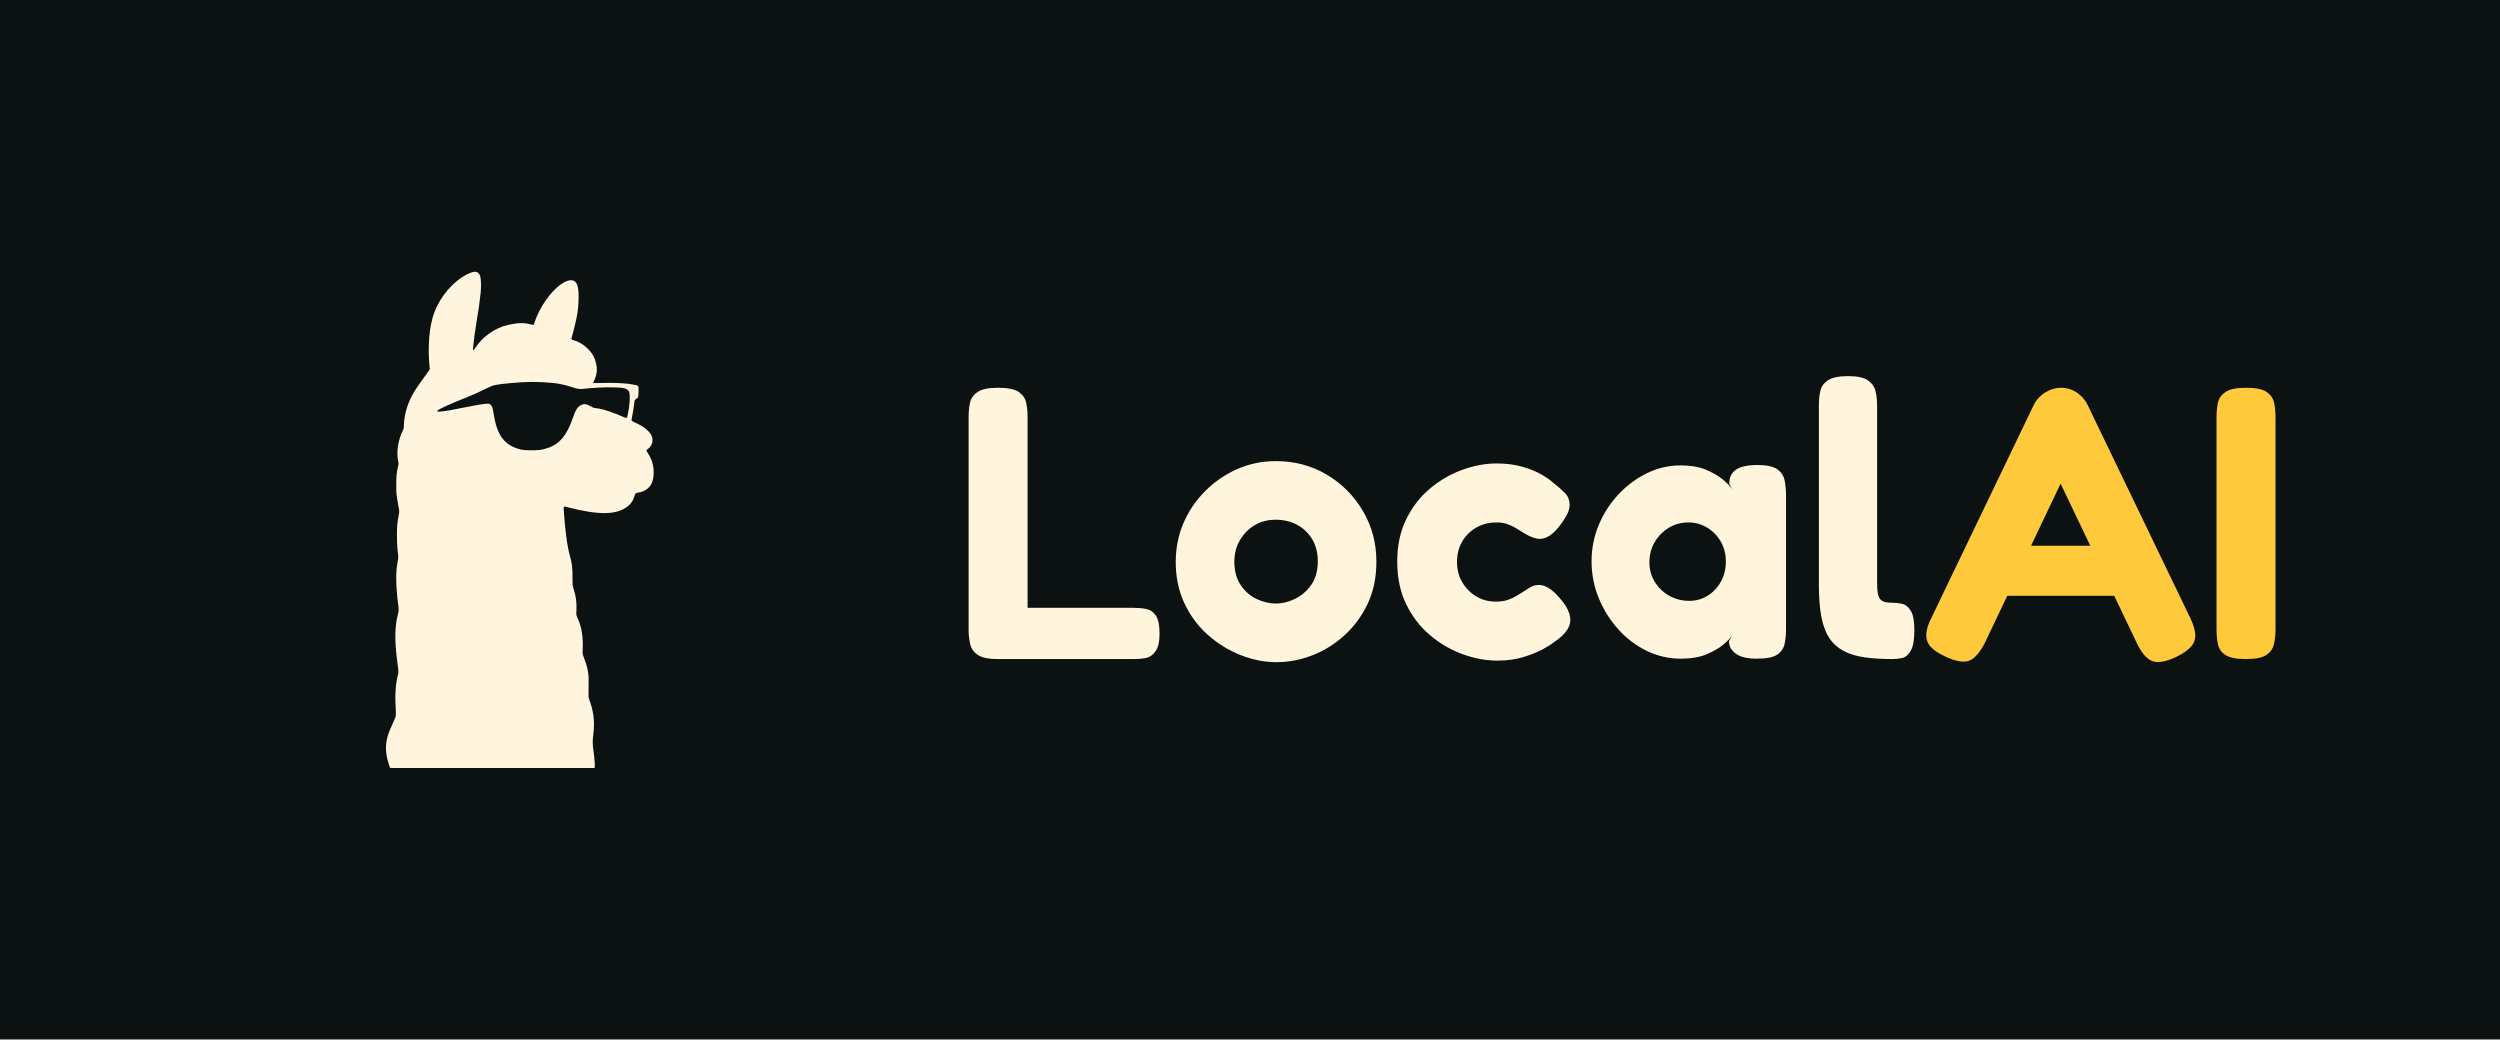
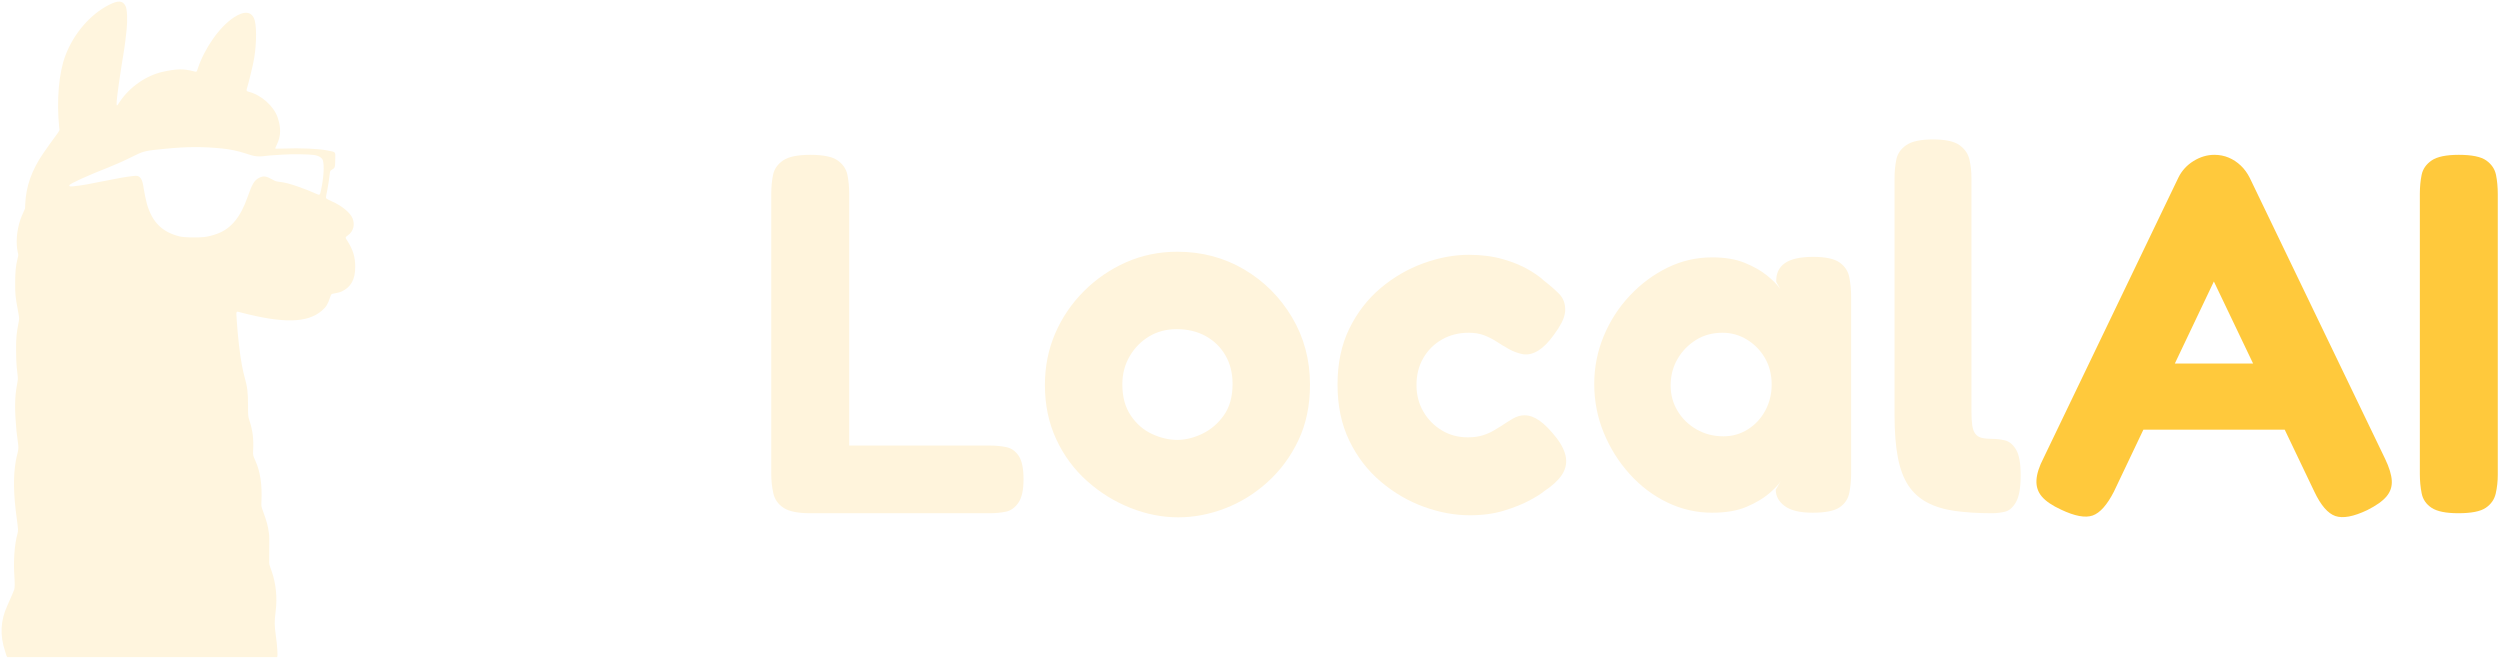
- <svg xmlns="http://www.w3.org/2000/svg" viewBox="-389.1 -389.1 4334.4 1802.2">
-   <rect x="-389.1" y="-389.1" width="4334.4" height="1802.2" fill="#0c1211" />
+ <svg xmlns="http://www.w3.org/2000/svg" viewBox="278 80 3281 865">
  <path fill="#fff5de" fill-rule="evenodd" d="M287.1 941.6C286.8 941.2 286.5 940.8 286.5 940.6C286.5 940.4 285.7 937.8 284.7 934.8C277.7 913.5 278.6 894.7 287.5 875.1C291.9 865.3 296.1 855.5 296.7 853.7C297.4 851.2 297.5 845.1 296.9 836.4C295.4 816.4 297.1 793.8 301.0 780.2C302.0 776.6 301.9 774.3 300.0 760.6C295.6 728.5 295.2 705.5 298.8 684.6C299.2 682.2 300.1 678.3 301.2 674.0C302.3 669.5 302.4 667.0 301.6 661.3C300.5 653.4 300.2 651.1 299.6 645.5C297.1 618.4 297.2 601.9 300.2 585.6C301.7 577.1 301.7 577.6 300.9 570.4C300.5 566.9 300.0 562.9 299.9 561.6C299.4 557.1 299.1 547.2 299.1 537.3C299.1 523.2 299.7 517.2 302.2 504.3C303.3 498.8 303.3 497.6 302.5 493.0C302.1 490.8 301.6 488.0 301.4 486.8C298.2 469.5 297.9 466.4 297.9 452.1C297.9 436.7 298.6 429.5 301.1 419.1C302.2 414.9 302.2 414.8 301.4 411.4C298.6 399.1 299.8 383.1 304.7 368.4C305.9 364.9 306.4 363.7 309.0 357.9L310.9 353.6L311.1 348.2C312.0 324.9 319.6 303.3 334.7 281.3C339.9 273.8 347.2 263.5 351.1 258.3C352.9 256.0 354.7 253.3 355.2 252.4L356.1 250.6L355.7 247.4C352.1 211.6 355.2 175.5 363.9 152.7C374.7 124.1 396.5 98.8 421.0 86.4C433.3 80.2 439.1 80.6 442.8 88.0C444.9 92.0 445.5 106.1 444.2 118.7C442.9 130.8 442.0 138.1 441.3 142.5C440.9 145.2 440.1 149.8 439.7 152.8C439.2 155.7 438.6 159.5 438.3 161.2C438.0 163.0 437.3 167.3 436.8 170.9C436.3 174.6 435.6 179.0 435.3 180.9C434.3 187.0 434.0 189.5 433.8 191.0C433.7 191.9 433.2 195.6 432.7 199.4C431.0 211.5 430.6 218.2 431.5 218.3C432.0 218.4 432.3 218.1 434.9 214.0C447.9 194.3 469.5 179.2 491.8 174.2C509.6 170.3 518.8 170.1 531.5 173.4C536.2 174.6 536.1 174.7 537.4 170.5C546.4 143.3 565.8 115.6 584.7 103.0C599.2 93.4 609.1 94.9 612.4 107.2C615.3 118.3 614.3 145.1 610.3 162.9C610.0 164.2 609.5 166.6 609.1 168.3C607.9 173.7 607.5 175.2 606.5 179.3C605.9 181.5 605.0 185.1 604.5 187.3C603.9 189.4 603.1 192.4 602.7 193.8C601.0 199.1 601.1 199.6 604.6 200.5C620.8 204.6 637.0 219.0 642.2 233.7C647.1 247.9 646.8 258.6 641.1 270.3C639.2 274.1 639.0 274.8 639.7 275.1C640.0 275.2 644.1 275.1 649.0 275.0C673.2 274.1 696.1 275.1 707.8 277.5C719.0 279.7 718.2 278.8 718.0 288.8C717.8 300.1 717.7 300.3 713.6 302.7C711.4 304.0 711.2 304.4 710.7 308.5C709.9 315.8 708.9 322.2 707.6 329.0C705.8 337.7 705.6 339.3 706.0 340.1C706.4 340.8 709.7 342.7 713.3 344.2C726.5 349.8 737.9 359.3 740.8 366.8C744.0 375.3 741.7 383.6 734.8 388.7C730.8 391.6 730.9 391.5 734.0 396.3C741.3 407.7 744.2 417.3 744.2 430.2C744.2 446.8 738.7 456.7 726.5 462.5C724.1 463.6 721.3 464.3 714.8 465.5C712.9 465.8 712.5 466.4 711.1 470.6C708.1 479.6 706.0 482.9 700.3 487.8C681.4 504.0 649.6 504.6 593.7 490.0C587.4 488.3 587.9 487.4 588.7 500.6C590.1 521.7 592.9 546.2 595.7 560.5C596.6 565.3 598.1 571.8 599.0 574.9C602.6 587.5 603.5 594.9 603.5 612.3C603.5 625.2 603.6 626.6 605.4 632.0C609.7 645.3 611.0 655.6 610.2 671.5C609.9 677.1 610.1 678.0 613.2 684.8C619.6 699.0 622.2 716.8 621.1 738.3C620.8 744.1 620.9 744.7 623.2 751.0C628.0 764.0 629.8 770.5 631.0 780.3C631.5 784.3 631.5 783.2 631.3 815.2C631.2 820.9 631.0 819.7 634.7 830.2C640.2 846.1 642.0 864.3 639.8 882.0C638.1 895.1 638.1 900.8 640.0 914.1C641.8 926.7 642.7 940.5 641.9 941.7L641.5 942.4L464.6 942.4L287.6 942.4L287.1 941.6ZM545.9 391.1C551.1 390.5 556.7 389.1 563.3 386.7C581.2 380.1 593.7 364.9 602.8 338.9C608.9 321.4 611.8 316.6 618.0 313.4C623.8 310.5 627.3 311.0 635.5 315.6C639.3 317.8 640.3 318.1 645.1 318.7C651.6 319.4 659.0 321.3 669.7 325.1C676.7 327.5 686.6 331.4 692.5 334.1C697.8 336.5 697.8 336.5 699.3 329.6C702.7 314.0 703.8 297.4 701.8 290.7C700.7 287.0 696.6 284.4 690.0 283.4C683.7 282.4 661.1 282.1 649.4 282.9C647.4 283.1 643.3 283.3 640.3 283.5C637.3 283.7 633.8 283.9 632.6 284.0C615.8 286.1 613.7 285.9 599.4 281.1C590.2 278.1 579.8 275.9 569.7 274.9C545.4 272.4 523.3 272.4 495.3 275.2C470.2 277.6 466.7 278.3 456.5 283.3C447.4 287.8 438.3 292.1 436.1 293.0C435.0 293.5 431.8 294.8 429.1 296.0C426.4 297.2 422.4 298.9 420.1 299.8C393.7 310.1 369.9 320.9 369.1 323.0C368.8 323.7 369.2 324.4 370.0 324.6C372.2 325.2 391.2 322.5 400.7 320.3C401.6 320.1 404.8 319.5 407.8 318.9C410.8 318.4 414.4 317.7 415.7 317.4C422.4 316.0 433.9 313.8 436.9 313.3C438.8 313.0 442.1 312.5 444.3 312.1C449.4 311.2 456.7 310.5 458.0 310.8C462.7 311.9 465.1 316.3 466.5 326.8C467.1 331.5 469.6 343.3 470.8 347.6C477.8 371.7 490.8 384.6 513.8 390.3C519.5 391.7 536.5 392.1 545.9 391.1Z" />
  <g transform="translate(1253.2 747.5)">
    <path transform="translate(0.00 0)" d="M88.15 6.06Q63.93 6.06 53.16 -1.01Q42.39 -8.07 39.70 -20.19Q37.01 -32.30 37.01 -45.09V-413.17Q37.01 -426.63 39.37 -438.07Q41.72 -449.51 52.49 -456.91Q63.25 -464.31 88.15 -464.31Q113.72 -464.31 124.15 -456.91Q134.58 -449.51 136.94 -438.07Q139.29 -426.63 139.29 -413.17V-82.77H323.67Q335.11 -82.77 345.21 -80.75Q355.30 -78.73 361.69 -69.31Q368.08 -59.89 368.08 -38.36Q368.08 -17.50 361.35 -7.74Q354.63 2.02 344.87 4.04Q335.11 6.06 323.67 6.06Z" fill="#fff4dc" />
    <path transform="translate(382.01 0)" d="M189.09 11.44Q157.46 11.44 126.17 -1.01Q94.88 -13.46 69.31 -36.34Q43.74 -59.22 28.94 -91.18Q14.13 -123.14 14.13 -162.17Q14.13 -198.51 27.59 -229.80Q41.05 -261.09 65.27 -285.32Q89.50 -309.54 120.79 -323.34Q152.08 -337.13 187.74 -337.13Q236.19 -337.13 275.56 -313.91Q314.92 -290.70 338.48 -251.00Q362.03 -211.30 362.03 -162.85Q362.03 -121.80 346.89 -89.83Q331.75 -57.87 306.51 -34.99Q281.28 -12.11 250.66 -0.34Q220.04 11.44 189.09 11.44ZM187.74 -90.17Q203.89 -90.17 220.72 -98.25Q237.54 -106.32 248.98 -122.47Q260.42 -138.62 260.42 -163.52Q260.42 -185.05 251.00 -201.20Q241.58 -217.35 225.09 -226.44Q208.60 -235.52 187.07 -235.52Q166.88 -235.52 151.07 -226.10Q135.26 -216.68 125.50 -200.19Q115.74 -183.71 115.74 -162.85Q115.74 -138.62 126.84 -122.13Q137.95 -105.65 154.77 -97.91Q171.59 -90.17 187.74 -90.17Z" fill="#fff4dc" />
    <path transform="translate(759.98 0)" d="M193.80 8.75Q164.19 8.75 133.57 -2.36Q102.96 -13.46 77.05 -35.33Q51.14 -57.20 35.66 -89.16Q20.19 -121.12 20.19 -162.85Q20.19 -204.57 35.66 -236.19Q51.14 -267.82 76.71 -289.35Q102.28 -310.89 132.90 -321.99Q163.52 -333.09 192.45 -333.09Q217.35 -333.09 237.20 -327.37Q257.05 -321.65 270.85 -313.58Q284.64 -305.50 290.70 -299.45Q302.14 -290.70 310.89 -281.95Q319.63 -273.20 318.96 -259.07Q318.29 -251.67 314.25 -243.93Q310.21 -236.19 304.16 -228.12Q283.97 -199.86 263.78 -202.55Q253.69 -204.57 245.28 -209.28Q236.87 -213.99 229.13 -219.03Q221.39 -224.08 212.64 -227.45Q203.89 -230.81 192.45 -230.81Q172.94 -230.81 157.46 -222.06Q141.98 -213.31 132.90 -197.84Q123.82 -182.36 123.82 -162.17Q123.82 -142.66 132.90 -127.18Q141.98 -111.70 157.13 -102.62Q172.27 -93.54 191.11 -93.54Q202.55 -93.54 210.96 -96.23Q219.37 -98.92 225.43 -102.62Q231.48 -106.32 234.85 -108.34Q242.92 -113.72 250.32 -118.10Q257.73 -122.47 265.80 -122.47Q275.22 -122.47 285.32 -115.40Q295.41 -108.34 307.52 -92.86Q318.29 -78.73 319.97 -66.62Q321.65 -54.51 314.25 -43.74Q306.85 -32.97 291.37 -22.88Q285.99 -18.17 272.19 -10.77Q258.40 -3.36 238.55 2.69Q218.70 8.75 193.80 8.75Z" fill="#fff4dc" />
    <path transform="translate(1101.61 0)" d="M302.14 5.38Q277.24 5.38 265.46 -3.36Q253.69 -12.11 253.69 -24.90L260.42 -36.34Q256.38 -29.61 244.94 -19.85Q233.50 -10.09 215.33 -2.36Q197.16 5.38 170.25 5.38Q139.29 5.38 111.37 -8.07Q83.44 -21.53 61.91 -45.42Q40.37 -69.31 27.93 -99.59Q15.48 -129.87 15.48 -163.52Q15.48 -196.49 27.93 -226.44Q40.37 -256.38 62.24 -279.60Q84.11 -302.81 111.70 -316.27Q139.29 -329.73 170.25 -329.73Q195.15 -329.73 212.64 -322.66Q230.14 -315.60 241.91 -306.18Q253.69 -296.76 259.74 -288.01L254.36 -297.43Q253.69 -313.58 265.46 -321.99Q277.24 -330.40 302.81 -330.40Q327.04 -330.40 337.47 -323.00Q347.90 -315.60 350.25 -303.48Q352.61 -291.37 352.61 -277.91V-45.76Q352.61 -32.97 350.25 -20.86Q347.90 -8.75 337.47 -1.68Q327.04 5.38 302.14 5.38ZM185.05 -94.88Q202.55 -94.88 217.01 -103.97Q231.48 -113.05 239.89 -128.53Q248.31 -144.00 248.31 -162.85Q248.31 -182.36 239.56 -197.50Q230.81 -212.64 216.01 -221.73Q201.20 -230.81 183.71 -230.81Q164.19 -230.81 149.05 -221.39Q133.91 -211.97 124.83 -196.49Q115.74 -181.01 115.74 -161.50Q115.74 -143.33 124.83 -128.19Q133.91 -113.05 149.72 -103.97Q165.54 -94.88 185.05 -94.88Z" fill="#fff4dc" />
    <path transform="translate(1482.27 0)" d="M156.79 6.06Q129.20 6.06 108.00 3.03Q86.81 0.00 71.67 -8.07Q56.52 -16.15 47.10 -30.28Q37.68 -44.41 33.31 -66.95Q28.94 -89.50 28.94 -122.47V-433.36Q28.94 -446.82 31.29 -458.25Q33.65 -469.69 44.41 -477.10Q55.18 -484.50 79.40 -484.50Q103.63 -484.50 114.06 -477.10Q124.49 -469.69 127.18 -458.25Q129.87 -446.82 129.87 -433.36V-127.18Q129.87 -116.41 130.88 -109.35Q131.89 -102.28 134.92 -98.25Q137.95 -94.21 143.33 -92.86Q148.71 -91.52 157.46 -91.52Q165.54 -91.52 173.95 -89.50Q182.36 -87.48 188.42 -77.39Q194.47 -67.29 194.47 -43.74Q194.47 -19.51 188.42 -8.75Q182.36 2.02 173.95 4.04Q165.54 6.06 156.79 6.06Z" fill="#fff4dc" />
    <path transform="translate(1692.07 0)" d="M462.97 -65.27Q471.04 -48.45 471.71 -36.67Q472.39 -24.90 464.65 -15.81Q456.91 -6.73 439.41 2.02Q412.50 14.80 397.69 9.76Q382.89 4.71 370.10 -22.21L238.21 -298.10L106.99 -22.21Q93.54 4.04 79.07 9.08Q64.60 14.13 37.68 1.35Q20.19 -6.73 12.45 -15.81Q4.71 -24.90 5.38 -37.35Q6.06 -49.80 14.80 -66.62L191.78 -434.70Q198.51 -448.16 211.63 -456.24Q224.75 -464.31 238.88 -464.31Q248.98 -464.31 257.73 -460.61Q266.47 -456.91 273.54 -450.18Q280.61 -443.45 285.32 -434.03ZM125.16 -103.63 166.88 -190.43H310.21L351.93 -103.63Z" fill="#ffc93c" />
    <path transform="translate(2173.69 0)" d="M77.39 6.06Q53.16 6.06 42.39 -1.01Q31.63 -8.07 29.27 -20.19Q26.92 -32.30 26.92 -45.09V-413.17Q26.92 -426.63 29.27 -438.07Q31.63 -449.51 42.39 -456.91Q53.16 -464.31 78.06 -464.31Q103.63 -464.31 114.06 -456.91Q124.49 -449.51 126.84 -438.07Q129.20 -426.63 129.20 -412.50V-44.41Q129.20 -31.63 126.51 -19.85Q123.82 -8.07 113.39 -1.01Q102.96 6.06 77.39 6.06Z" fill="#ffc93c" />
  </g>
</svg>
